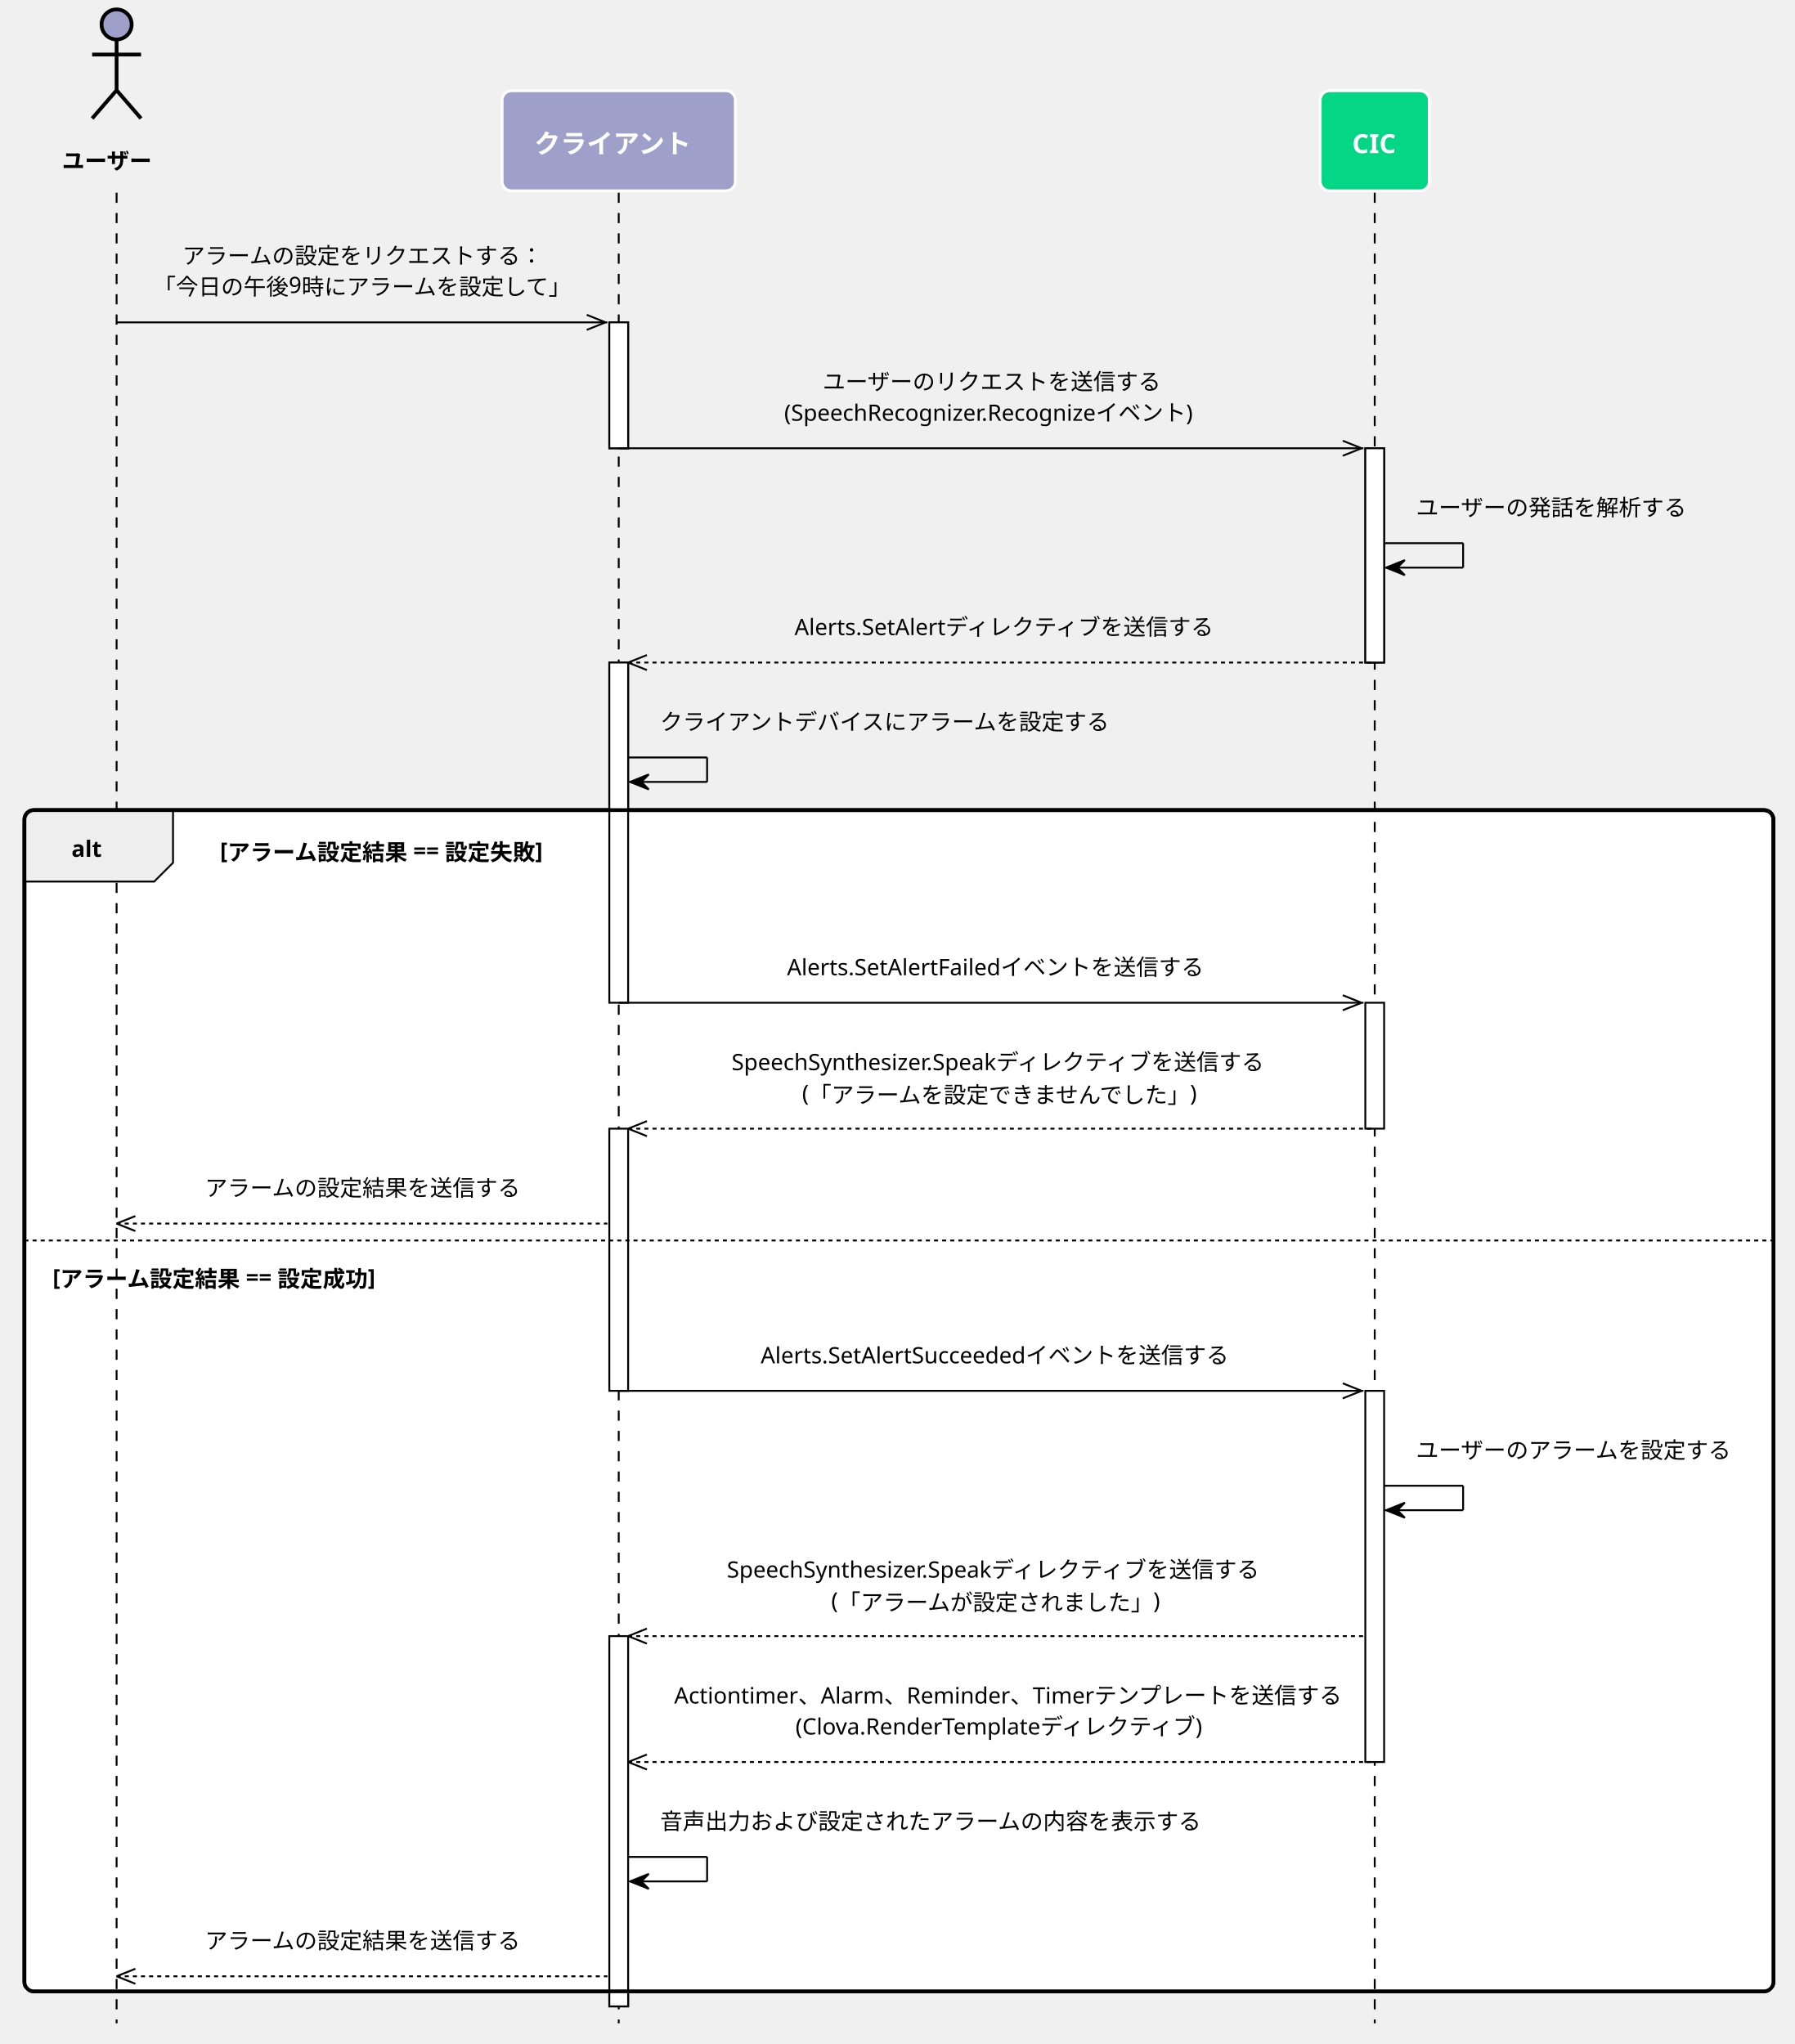
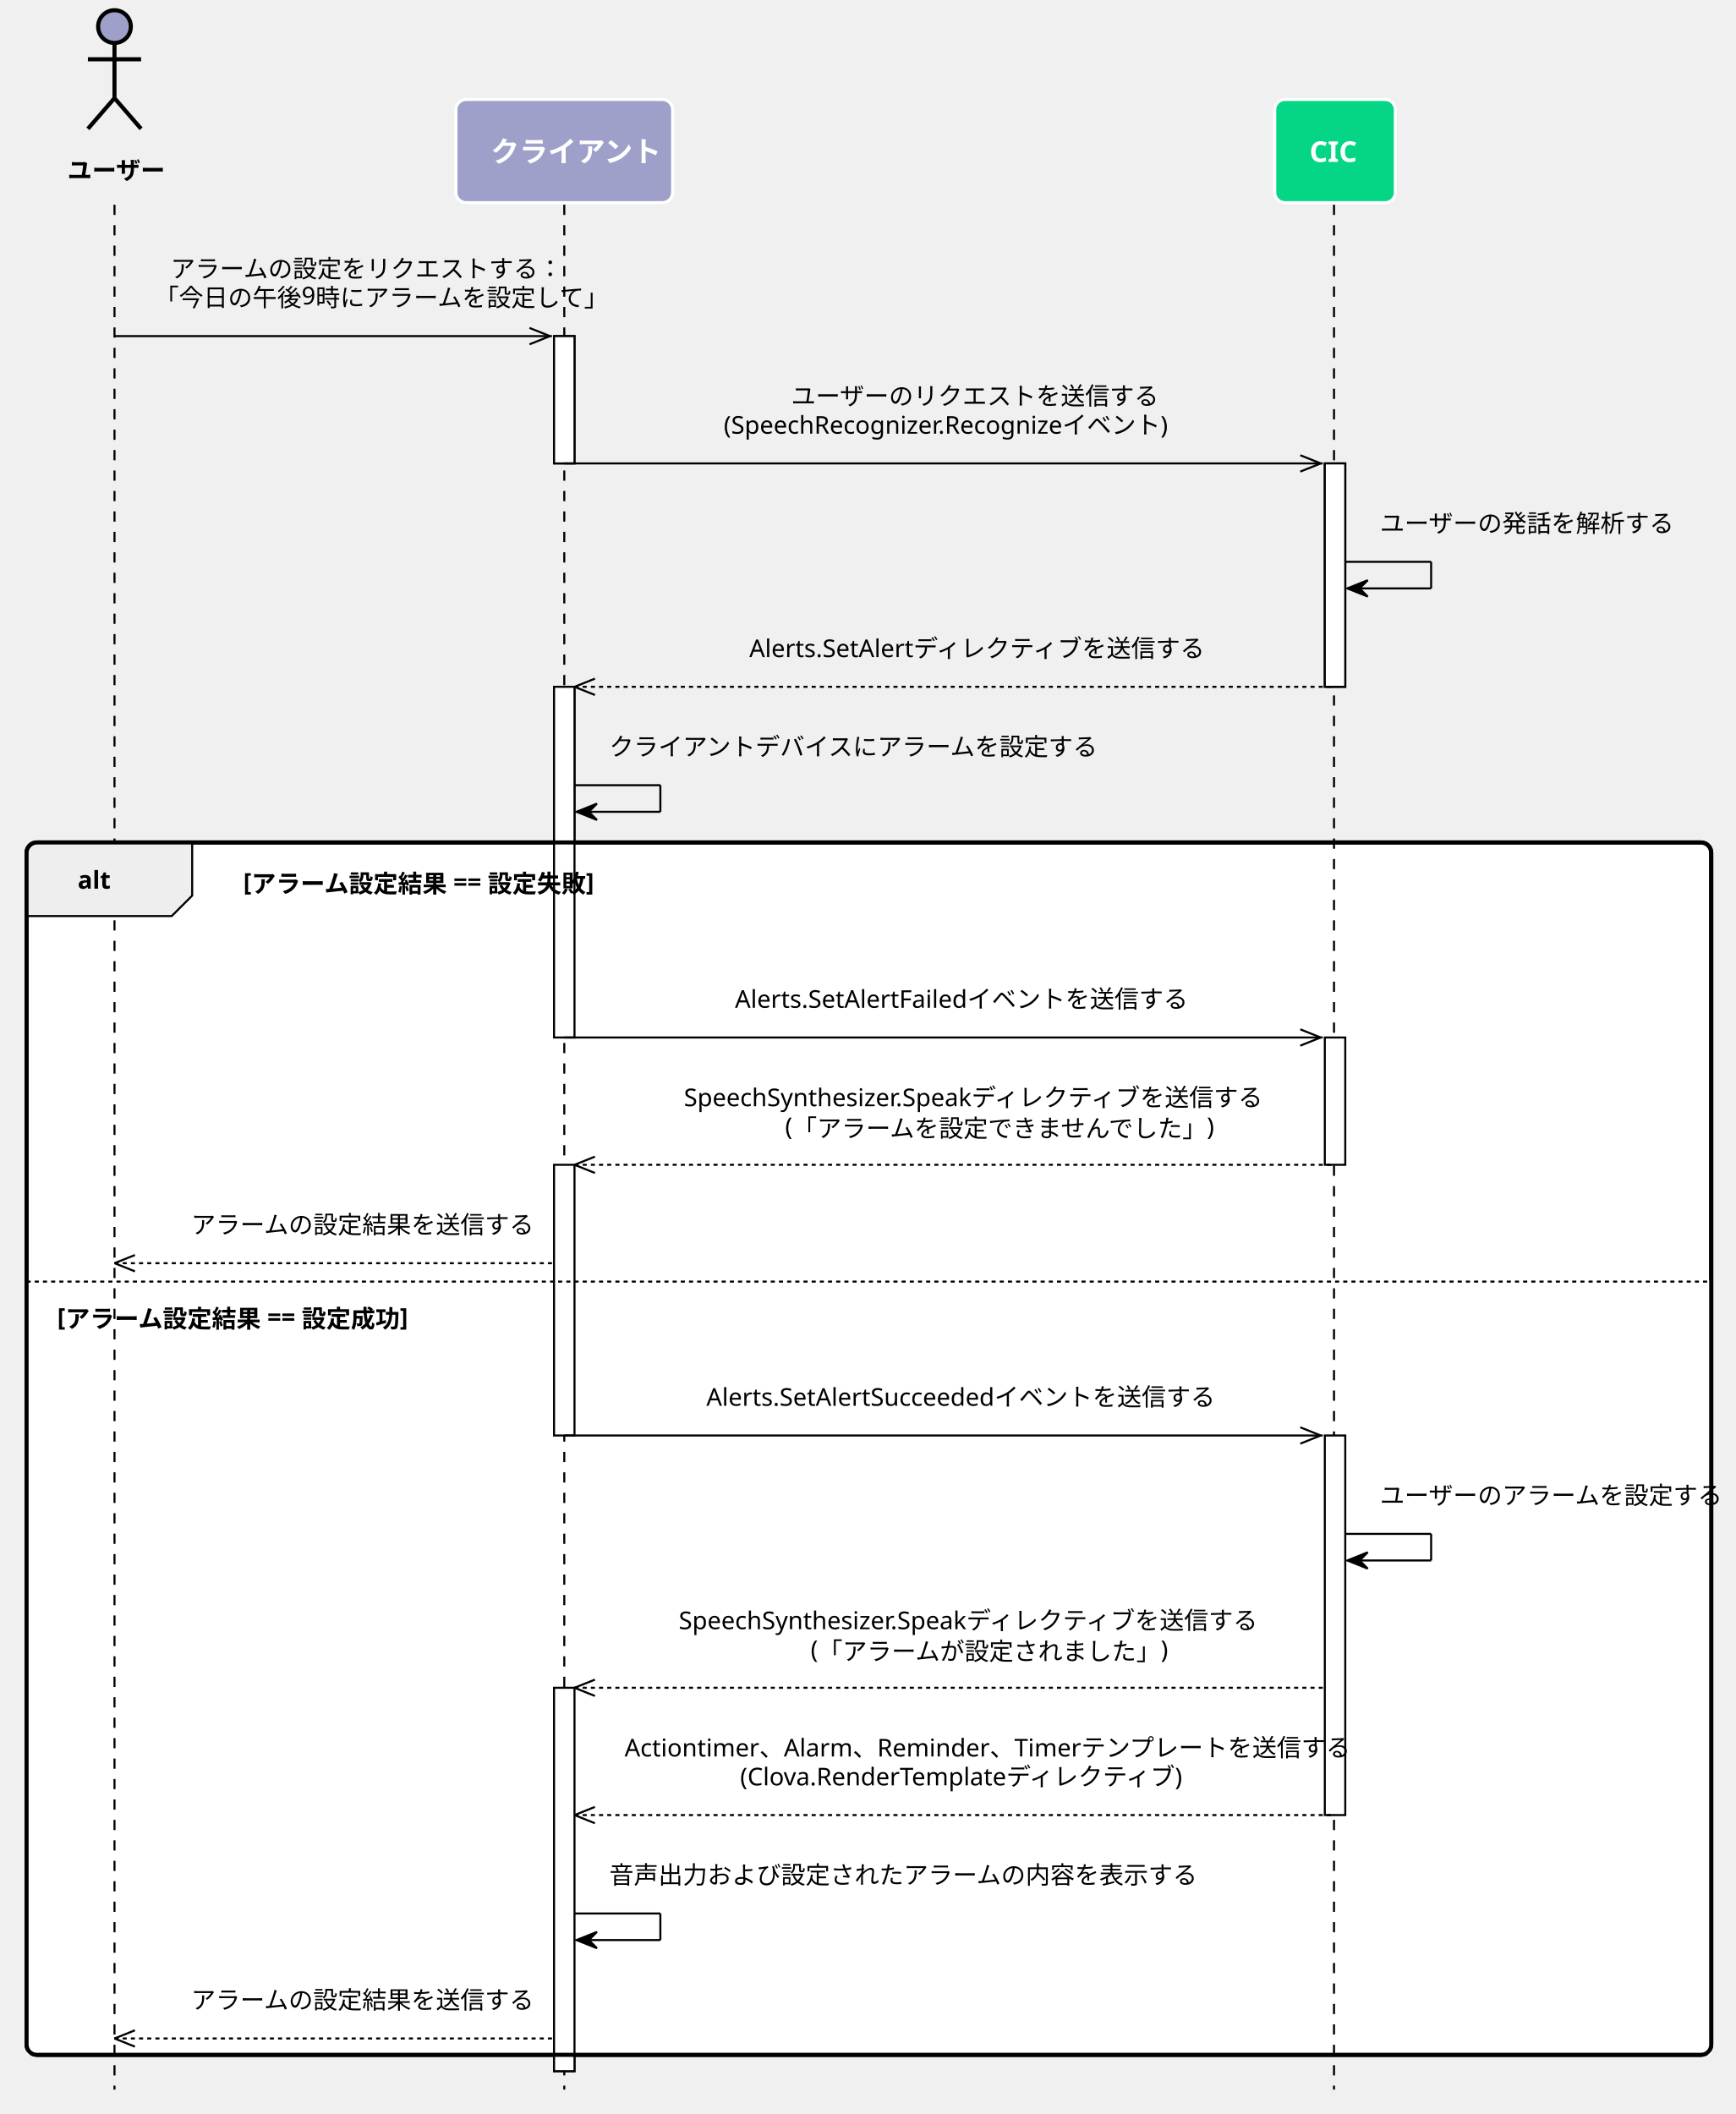
- <svg xmlns="http://www.w3.org/2000/svg" contentScriptType="application/ecmascript" contentStyleType="text/css" height="1007.832px" preserveAspectRatio="none" style="width:884px;height:1007px;" version="1.1" viewBox="0 0 884 1007" width="884.632px" zoomAndPan="magnify">
+ <svg xmlns="http://www.w3.org/2000/svg" contentScriptType="application/ecmascript" contentStyleType="text/css" height="1034px" preserveAspectRatio="none" style="width:849px;height:1034px;" version="1.1" viewBox="0 0 849 1034" width="849px" zoomAndPan="magnify">
  <defs />
  <g>
-     <rect fill="#FFFFFF" height="62.031" style="stroke: #000000; stroke-width: 0.926;" width="9.263" x="300.126" y="158.814" />
-     <rect fill="#FFFFFF" height="167.598" style="stroke: #000000; stroke-width: 0.926;" width="9.263" x="300.126" y="326.412" />
-     <rect fill="#FFFFFF" height="129.172" style="stroke: #000000; stroke-width: 0.926;" width="9.263" x="300.126" y="556.041" />
-     <rect fill="#FFFFFF" height="182.419" style="stroke: #000000; stroke-width: 0.926;" width="9.263" x="300.126" y="806.048" />
-     <rect fill="#FFFFFF" height="105.567" style="stroke: #000000; stroke-width: 0.926;" width="9.263" x="672.505" y="220.845" />
-     <rect fill="#FFFFFF" height="62.031" style="stroke: #000000; stroke-width: 0.926;" width="9.263" x="672.505" y="494.01" />
-     <rect fill="#FFFFFF" height="182.866" style="stroke: #000000; stroke-width: 0.926;" width="9.263" x="672.505" y="685.213" />
-     <rect fill="#FFFFFF" height="581.945" rx="4.632" ry="4.632" style="stroke: #000000; stroke-width: 1.853;" width="861.474" x="12.042" y="399.112" />
-     <rect fill="#FFFFFF" height="370.843" style="stroke: none; stroke-width: 0.926;" width="861.474" x="12.042" y="610.214" />
-     <line style="stroke: #000000; stroke-width: 0.926; stroke-dasharray: 5.0,5.0;" x1="57.432" x2="57.432" y1="94.931" y2="996.804" />
-     <line style="stroke: #000000; stroke-width: 0.926; stroke-dasharray: 5.0,5.0;" x1="304.758" x2="304.758" y1="94.931" y2="996.804" />
-     <line style="stroke: #000000; stroke-width: 0.926; stroke-dasharray: 5.0,5.0;" x1="677.137" x2="677.137" y1="94.931" y2="996.804" />
-     <text fill="#000000" font-family="&quot;Malgun Gothic&quot;, sans-serif" font-size="11.116" font-weight="bold" lengthAdjust="spacingAndGlyphs" textLength="48.168" x="30.568" y="83.225">ユーザー</text>
-     <ellipse cx="57.432" cy="12.042" fill="#9EA0CA" rx="7.41" ry="7.41" style="stroke: #000000; stroke-width: 1.853;" />
-     <path d="M57.432,19.453 L57.432,44.463 M45.389,26.863 L69.474,26.863 M57.432,44.463 L45.389,58.358 M57.432,44.463 L69.474,58.358 " fill="none" style="stroke: #000000; stroke-width: 1.853;" />
-     <rect fill="#9EA0CA" height="49.307" rx="4.632" ry="4.632" style="stroke: #FFFFFF; stroke-width: 1.389;" width="114.863" x="247.326" y="44.697" />
-     <text fill="#FFFFFF" font-family="&quot;Malgun Gothic&quot;, sans-serif" font-size="12.968" font-weight="bold" lengthAdjust="spacingAndGlyphs" textLength="83.368" x="263.074" y="75.408">クライアント</text>
-     <rect fill="#05D686" height="49.307" rx="4.632" ry="4.632" style="stroke: #FFFFFF; stroke-width: 1.389;" width="53.726" x="650.274" y="44.697" />
-     <text fill="#FFFFFF" font-family="&quot;Malgun Gothic&quot;, sans-serif" font-size="12.968" font-weight="bold" lengthAdjust="spacingAndGlyphs" textLength="22.232" x="666.021" y="75.408">CIC</text>
-     <rect fill="#FFFFFF" height="62.031" style="stroke: #000000; stroke-width: 0.926;" width="9.263" x="300.126" y="158.814" />
-     <rect fill="#FFFFFF" height="167.598" style="stroke: #000000; stroke-width: 0.926;" width="9.263" x="300.126" y="326.412" />
-     <rect fill="#FFFFFF" height="129.172" style="stroke: #000000; stroke-width: 0.926;" width="9.263" x="300.126" y="556.041" />
-     <rect fill="#FFFFFF" height="182.419" style="stroke: #000000; stroke-width: 0.926;" width="9.263" x="300.126" y="806.048" />
-     <rect fill="#FFFFFF" height="105.567" style="stroke: #000000; stroke-width: 0.926;" width="9.263" x="672.505" y="220.845" />
-     <rect fill="#FFFFFF" height="62.031" style="stroke: #000000; stroke-width: 0.926;" width="9.263" x="672.505" y="494.01" />
-     <rect fill="#FFFFFF" height="182.866" style="stroke: #000000; stroke-width: 0.926;" width="9.263" x="672.505" y="685.213" />
-     <line style="stroke: #000000; stroke-width: 0.926;" x1="298.274" x2="289.01" y1="158.814" y2="155.109" />
-     <line style="stroke: #000000; stroke-width: 0.926;" x1="298.274" x2="289.01" y1="158.814" y2="162.52" />
-     <line style="stroke: #000000; stroke-width: 0.926;" x1="57.432" x2="299.2" y1="158.814" y2="158.814" />
-     <text fill="#000000" font-family="&quot;Malgun Gothic&quot;, sans-serif" font-size="11.116" lengthAdjust="spacingAndGlyphs" textLength="177.853" x="89.853" y="129.988">アラームの設定をリクエストする：</text>
-     <text fill="#000000" font-family="&quot;Malgun Gothic&quot;, sans-serif" font-size="11.116" lengthAdjust="spacingAndGlyphs" textLength="206.568" x="75.495" y="145.256">「今日の午後9時にアラームを設定して」</text>
-     <line style="stroke: #000000; stroke-width: 0.926;" x1="670.653" x2="661.389" y1="220.845" y2="217.14" />
-     <line style="stroke: #000000; stroke-width: 0.926;" x1="670.653" x2="661.389" y1="220.845" y2="224.55" />
-     <line style="stroke: #000000; stroke-width: 0.926;" x1="304.758" x2="671.579" y1="220.845" y2="220.845" />
-     <text fill="#000000" font-family="&quot;Malgun Gothic&quot;, sans-serif" font-size="11.116" lengthAdjust="spacingAndGlyphs" textLength="166.737" x="405.263" y="192.019">ユーザーのリクエストを送信する</text>
-     <text fill="#000000" font-family="&quot;Malgun Gothic&quot;, sans-serif" font-size="11.116" lengthAdjust="spacingAndGlyphs" textLength="204.716" x="386.274" y="207.287">(SpeechRecognizer.Recognizeイベント)</text>
-     <line style="stroke: #000000; stroke-width: 0.926;" x1="681.768" x2="720.674" y1="267.608" y2="267.608" />
-     <line style="stroke: #000000; stroke-width: 0.926;" x1="720.674" x2="720.674" y1="267.608" y2="279.65" />
-     <line style="stroke: #000000; stroke-width: 0.926;" x1="682.695" x2="720.674" y1="279.65" y2="279.65" />
-     <polygon fill="#000000" points="691.958,275.944,682.695,279.65,691.958,283.355,688.253,279.65" style="stroke: #000000; stroke-width: 0.926;" />
-     <text fill="#000000" font-family="&quot;Malgun Gothic&quot;, sans-serif" font-size="11.116" lengthAdjust="spacingAndGlyphs" textLength="133.389" x="697.516" y="254.049">ユーザーの発話を解析する</text>
-     <line style="stroke: #000000; stroke-width: 0.926;" x1="309.389" x2="318.653" y1="326.412" y2="322.707" />
-     <line style="stroke: #000000; stroke-width: 0.926;" x1="309.389" x2="318.653" y1="326.412" y2="330.118" />
-     <line style="stroke: #000000; stroke-width: 0.926; stroke-dasharray: 2.0,2.0;" x1="309.389" x2="676.211" y1="326.412" y2="326.412" />
-     <text fill="#000000" font-family="&quot;Malgun Gothic&quot;, sans-serif" font-size="11.116" lengthAdjust="spacingAndGlyphs" textLength="203.79" x="391.368" y="312.854">Alerts.SetAlertディレクティブを送信する</text>
-     <line style="stroke: #000000; stroke-width: 0.926;" x1="309.389" x2="348.295" y1="373.175" y2="373.175" />
-     <line style="stroke: #000000; stroke-width: 0.926;" x1="348.295" x2="348.295" y1="373.175" y2="385.217" />
-     <line style="stroke: #000000; stroke-width: 0.926;" x1="310.316" x2="348.295" y1="385.217" y2="385.217" />
-     <polygon fill="#000000" points="319.579,381.512,310.316,385.217,319.579,388.922,315.874,385.217" style="stroke: #000000; stroke-width: 0.926;" />
-     <text fill="#000000" font-family="&quot;Malgun Gothic&quot;, sans-serif" font-size="11.116" lengthAdjust="spacingAndGlyphs" textLength="222.316" x="325.137" y="359.617">クライアントデバイスにアラームを設定する</text>
-     <path d="M16.674,399.112 L85.221,399.112 L85.221,425.049 L75.958,434.312 L12.042,434.312 L12.042,403.743 " fill="#EEEEEE" style="stroke: #000000; stroke-width: 0.926;" />
-     <rect fill="none" height="581.945" rx="4.632" ry="4.632" style="stroke: #000000; stroke-width: 1.853;" width="861.474" x="12.042" y="399.112" />
-     <text fill="#000000" font-family="&quot;Malgun Gothic&quot;, sans-serif" font-size="11.116" font-weight="bold" lengthAdjust="spacingAndGlyphs" textLength="12.968" x="35.2" y="422.127">alt</text>
-     <text fill="#000000" font-family="&quot;Malgun Gothic&quot;, sans-serif" font-size="11.116" font-weight="bold" lengthAdjust="spacingAndGlyphs" textLength="170.442" x="108.379" y="423.053">[アラーム設定結果 == 設定失敗]</text>
-     <line style="stroke: #000000; stroke-width: 0.926;" x1="670.653" x2="661.389" y1="494.01" y2="490.305" />
-     <line style="stroke: #000000; stroke-width: 0.926;" x1="670.653" x2="661.389" y1="494.01" y2="497.716" />
-     <line style="stroke: #000000; stroke-width: 0.926;" x1="304.758" x2="671.579" y1="494.01" y2="494.01" />
-     <text fill="#000000" font-family="&quot;Malgun Gothic&quot;, sans-serif" font-size="11.116" lengthAdjust="spacingAndGlyphs" textLength="201.937" x="387.663" y="480.452">Alerts.SetAlertFailedイベントを送信する</text>
-     <line style="stroke: #000000; stroke-width: 0.926;" x1="309.389" x2="318.653" y1="556.041" y2="552.336" />
-     <line style="stroke: #000000; stroke-width: 0.926;" x1="309.389" x2="318.653" y1="556.041" y2="559.746" />
-     <line style="stroke: #000000; stroke-width: 0.926; stroke-dasharray: 2.0,2.0;" x1="309.389" x2="676.211" y1="556.041" y2="556.041" />
-     <text fill="#000000" font-family="&quot;Malgun Gothic&quot;, sans-serif" font-size="11.116" lengthAdjust="spacingAndGlyphs" textLength="265.853" x="360.337" y="527.215">SpeechSynthesizer.Speakディレクティブを送信する</text>
-     <text fill="#000000" font-family="&quot;Malgun Gothic&quot;, sans-serif" font-size="11.116" lengthAdjust="spacingAndGlyphs" textLength="196.379" x="395.074" y="542.483">(「アラームを設定できませんでした」)</text>
-     <line style="stroke: #000000; stroke-width: 0.926;" x1="57.432" x2="66.695" y1="602.804" y2="599.098" />
-     <line style="stroke: #000000; stroke-width: 0.926;" x1="57.432" x2="66.695" y1="602.804" y2="606.509" />
-     <line style="stroke: #000000; stroke-width: 0.926; stroke-dasharray: 2.0,2.0;" x1="57.432" x2="299.2" y1="602.804" y2="602.804" />
-     <text fill="#000000" font-family="&quot;Malgun Gothic&quot;, sans-serif" font-size="11.116" lengthAdjust="spacingAndGlyphs" textLength="155.621" x="100.968" y="589.245">アラームの設定結果を送信する</text>
-     <line style="stroke: #000000; stroke-width: 0.926; stroke-dasharray: 2.0,2.0;" x1="12.042" x2="873.516" y1="611.14" y2="611.14" />
-     <text fill="#000000" font-family="&quot;Malgun Gothic&quot;, sans-serif" font-size="11.116" font-weight="bold" lengthAdjust="spacingAndGlyphs" textLength="170.442" x="25.937" y="633.229">[アラーム設定結果 == 設定成功]</text>
-     <line style="stroke: #000000; stroke-width: 0.926;" x1="670.653" x2="661.389" y1="685.213" y2="681.508" />
-     <line style="stroke: #000000; stroke-width: 0.926;" x1="670.653" x2="661.389" y1="685.213" y2="688.918" />
-     <line style="stroke: #000000; stroke-width: 0.926;" x1="304.758" x2="671.579" y1="685.213" y2="685.213" />
-     <text fill="#000000" font-family="&quot;Malgun Gothic&quot;, sans-serif" font-size="11.116" lengthAdjust="spacingAndGlyphs" textLength="227.874" x="374.695" y="671.655">Alerts.SetAlertSucceededイベントを送信する</text>
-     <line style="stroke: #000000; stroke-width: 0.926;" x1="681.768" x2="720.674" y1="731.976" y2="731.976" />
-     <line style="stroke: #000000; stroke-width: 0.926;" x1="720.674" x2="720.674" y1="731.976" y2="744.018" />
-     <line style="stroke: #000000; stroke-width: 0.926;" x1="682.695" x2="720.674" y1="744.018" y2="744.018" />
-     <polygon fill="#000000" points="691.958,740.313,682.695,744.018,691.958,747.723,688.253,744.018" style="stroke: #000000; stroke-width: 0.926;" />
-     <text fill="#000000" font-family="&quot;Malgun Gothic&quot;, sans-serif" font-size="11.116" lengthAdjust="spacingAndGlyphs" textLength="155.621" x="697.516" y="718.418">ユーザーのアラームを設定する</text>
-     <line style="stroke: #000000; stroke-width: 0.926;" x1="309.389" x2="318.653" y1="806.048" y2="802.343" />
-     <line style="stroke: #000000; stroke-width: 0.926;" x1="309.389" x2="318.653" y1="806.048" y2="809.754" />
-     <line style="stroke: #000000; stroke-width: 0.926; stroke-dasharray: 2.0,2.0;" x1="309.389" x2="671.579" y1="806.048" y2="806.048" />
-     <text fill="#000000" font-family="&quot;Malgun Gothic&quot;, sans-serif" font-size="11.116" lengthAdjust="spacingAndGlyphs" textLength="265.853" x="358.021" y="777.222">SpeechSynthesizer.Speakディレクティブを送信する</text>
-     <text fill="#000000" font-family="&quot;Malgun Gothic&quot;, sans-serif" font-size="11.116" lengthAdjust="spacingAndGlyphs" textLength="163.032" x="409.432" y="792.49">(「アラームが設定されました」)</text>
-     <line style="stroke: #000000; stroke-width: 0.926;" x1="309.389" x2="318.653" y1="868.079" y2="864.374" />
-     <line style="stroke: #000000; stroke-width: 0.926;" x1="309.389" x2="318.653" y1="868.079" y2="871.784" />
-     <line style="stroke: #000000; stroke-width: 0.926; stroke-dasharray: 2.0,2.0;" x1="309.389" x2="676.211" y1="868.079" y2="868.079" />
-     <text fill="#000000" font-family="&quot;Malgun Gothic&quot;, sans-serif" font-size="11.116" lengthAdjust="spacingAndGlyphs" textLength="322.358" x="332.084" y="839.253">Actiontimer、Alarm、Reminder、Timerテンプレートを送信する</text>
-     <text fill="#000000" font-family="&quot;Malgun Gothic&quot;, sans-serif" font-size="11.116" lengthAdjust="spacingAndGlyphs" textLength="202.863" x="391.832" y="854.521">(Clova.RenderTemplateディレクティブ)</text>
-     <line style="stroke: #000000; stroke-width: 0.926;" x1="309.389" x2="348.295" y1="914.842" y2="914.842" />
-     <line style="stroke: #000000; stroke-width: 0.926;" x1="348.295" x2="348.295" y1="914.842" y2="926.884" />
-     <line style="stroke: #000000; stroke-width: 0.926;" x1="310.316" x2="348.295" y1="926.884" y2="926.884" />
-     <polygon fill="#000000" points="319.579,923.179,310.316,926.884,319.579,930.589,315.874,926.884" style="stroke: #000000; stroke-width: 0.926;" />
-     <text fill="#000000" font-family="&quot;Malgun Gothic&quot;, sans-serif" font-size="11.116" lengthAdjust="spacingAndGlyphs" textLength="266.779" x="325.137" y="901.284">音声出力および設定されたアラームの内容を表示する</text>
-     <line style="stroke: #000000; stroke-width: 0.926;" x1="57.432" x2="66.695" y1="973.646" y2="969.941" />
-     <line style="stroke: #000000; stroke-width: 0.926;" x1="57.432" x2="66.695" y1="973.646" y2="977.352" />
-     <line style="stroke: #000000; stroke-width: 0.926; stroke-dasharray: 2.0,2.0;" x1="57.432" x2="299.2" y1="973.646" y2="973.646" />
-     <text fill="#000000" font-family="&quot;Malgun Gothic&quot;, sans-serif" font-size="11.116" lengthAdjust="spacingAndGlyphs" textLength="155.621" x="100.968" y="960.088">アラームの設定結果を送信する</text>
+     <rect fill="#FFFFFF" height="62.266" style="stroke: #000000; stroke-width: 1.0;" width="10" x="271" y="164.398" />
+     <rect fill="#FFFFFF" height="171.531" style="stroke: #000000; stroke-width: 1.0;" width="10" x="271" y="335.93" />
+     <rect fill="#FFFFFF" height="132.398" style="stroke: #000000; stroke-width: 1.0;" width="10" x="271" y="569.727" />
+     <rect fill="#FFFFFF" height="187.531" style="stroke: #000000; stroke-width: 1.0;" width="10" x="271" y="825.523" />
+     <rect fill="#FFFFFF" height="109.266" style="stroke: #000000; stroke-width: 1.0;" width="10" x="648" y="226.664" />
+     <rect fill="#FFFFFF" height="62.266" style="stroke: #000000; stroke-width: 1.0;" width="10" x="648" y="507.461" />
+     <rect fill="#FFFFFF" height="185.664" style="stroke: #000000; stroke-width: 1.0;" width="10" x="648" y="702.125" />
+     <rect fill="#FFFFFF" height="592.992" rx="5" ry="5" style="stroke: #000000; stroke-width: 2.0;" width="824" x="13" y="412.062" />
+     <rect fill="#FFFFFF" height="379.195" style="stroke: none; stroke-width: 1.0;" width="824" x="13" y="625.859" />
+     <line style="stroke: #000000; stroke-width: 1.0; stroke-dasharray: 5.0,5.0;" x1="56" x2="56" y1="100.133" y2="1022.055" />
+     <line style="stroke: #000000; stroke-width: 1.0; stroke-dasharray: 5.0,5.0;" x1="276" x2="276" y1="100.133" y2="1022.055" />
+     <line style="stroke: #000000; stroke-width: 1.0; stroke-dasharray: 5.0,5.0;" x1="652.5" x2="652.5" y1="100.133" y2="1022.055" />
+     <text fill="#000000" font-family="&quot;Malgun Gothic&quot;, sans-serif" font-size="12" font-weight="bold" lengthAdjust="spacingAndGlyphs" textLength="40" x="33" y="87.602">ユーザー</text>
+     <ellipse cx="56" cy="13" fill="#9EA0CA" rx="8" ry="8" style="stroke: #000000; stroke-width: 2.0;" />
+     <path d="M56,21 L56,48 M43,29 L69,29 M56,48 L43,63 M56,48 L69,63 " fill="none" style="stroke: #000000; stroke-width: 2.0;" />
+     <rect fill="#9EA0CA" height="50.488" rx="5" ry="5" style="stroke: #FFFFFF; stroke-width: 1.5;" width="106" x="223" y="48.645" />
+     <text fill="#FFFFFF" font-family="&quot;Malgun Gothic&quot;, sans-serif" font-size="14" font-weight="bold" lengthAdjust="spacingAndGlyphs" textLength="72" x="240" y="79.18">クライアント</text>
+     <rect fill="#05D686" height="50.488" rx="5" ry="5" style="stroke: #FFFFFF; stroke-width: 1.5;" width="59" x="623.5" y="48.645" />
+     <text fill="#FFFFFF" font-family="&quot;Malgun Gothic&quot;, sans-serif" font-size="14" font-weight="bold" lengthAdjust="spacingAndGlyphs" textLength="25" x="640.5" y="79.18">CIC</text>
+     <rect fill="#FFFFFF" height="62.266" style="stroke: #000000; stroke-width: 1.0;" width="10" x="271" y="164.398" />
+     <rect fill="#FFFFFF" height="171.531" style="stroke: #000000; stroke-width: 1.0;" width="10" x="271" y="335.93" />
+     <rect fill="#FFFFFF" height="132.398" style="stroke: #000000; stroke-width: 1.0;" width="10" x="271" y="569.727" />
+     <rect fill="#FFFFFF" height="187.531" style="stroke: #000000; stroke-width: 1.0;" width="10" x="271" y="825.523" />
+     <rect fill="#FFFFFF" height="109.266" style="stroke: #000000; stroke-width: 1.0;" width="10" x="648" y="226.664" />
+     <rect fill="#FFFFFF" height="62.266" style="stroke: #000000; stroke-width: 1.0;" width="10" x="648" y="507.461" />
+     <rect fill="#FFFFFF" height="185.664" style="stroke: #000000; stroke-width: 1.0;" width="10" x="648" y="702.125" />
+     <line style="stroke: #000000; stroke-width: 1.0;" x1="269" x2="259" y1="164.398" y2="160.398" />
+     <line style="stroke: #000000; stroke-width: 1.0;" x1="269" x2="259" y1="164.398" y2="168.398" />
+     <line style="stroke: #000000; stroke-width: 1.0;" x1="56" x2="270" y1="164.398" y2="164.398" />
+     <text fill="#000000" font-family="&quot;Malgun Gothic&quot;, sans-serif" font-size="12" lengthAdjust="spacingAndGlyphs" textLength="160" x="83.5" y="135.734">アラームの設定をリクエストする：</text>
+     <text fill="#000000" font-family="&quot;Malgun Gothic&quot;, sans-serif" font-size="12" lengthAdjust="spacingAndGlyphs" textLength="176" x="75.5" y="149.867">「今日の午後9時にアラームを設定して」</text>
+     <line style="stroke: #000000; stroke-width: 1.0;" x1="646" x2="636" y1="226.664" y2="222.664" />
+     <line style="stroke: #000000; stroke-width: 1.0;" x1="646" x2="636" y1="226.664" y2="230.664" />
+     <line style="stroke: #000000; stroke-width: 1.0;" x1="276" x2="647" y1="226.664" y2="226.664" />
+     <text fill="#000000" font-family="&quot;Malgun Gothic&quot;, sans-serif" font-size="12" lengthAdjust="spacingAndGlyphs" textLength="150" x="387" y="198">ユーザーのリクエストを送信する</text>
+     <text fill="#000000" font-family="&quot;Malgun Gothic&quot;, sans-serif" font-size="12" lengthAdjust="spacingAndGlyphs" textLength="216" x="354" y="212.133">(SpeechRecognizer.Recognizeイベント)</text>
+     <line style="stroke: #000000; stroke-width: 1.0;" x1="658" x2="700" y1="274.797" y2="274.797" />
+     <line style="stroke: #000000; stroke-width: 1.0;" x1="700" x2="700" y1="274.797" y2="287.797" />
+     <line style="stroke: #000000; stroke-width: 1.0;" x1="659" x2="700" y1="287.797" y2="287.797" />
+     <polygon fill="#000000" points="669,283.797,659,287.797,669,291.797,665,287.797" style="stroke: #000000; stroke-width: 1.0;" />
+     <text fill="#000000" font-family="&quot;Malgun Gothic&quot;, sans-serif" font-size="12" lengthAdjust="spacingAndGlyphs" textLength="122" x="675" y="260.266">ユーザーの発話を解析する</text>
+     <line style="stroke: #000000; stroke-width: 1.0;" x1="281" x2="291" y1="335.93" y2="331.93" />
+     <line style="stroke: #000000; stroke-width: 1.0;" x1="281" x2="291" y1="335.93" y2="339.93" />
+     <line style="stroke: #000000; stroke-width: 1.0; stroke-dasharray: 2.0,2.0;" x1="281" x2="652" y1="335.93" y2="335.93" />
+     <text fill="#000000" font-family="&quot;Malgun Gothic&quot;, sans-serif" font-size="12" lengthAdjust="spacingAndGlyphs" textLength="201" x="366.5" y="321.398">Alerts.SetAlertディレクティブを送信する</text>
+     <line style="stroke: #000000; stroke-width: 1.0;" x1="281" x2="323" y1="384.062" y2="384.062" />
+     <line style="stroke: #000000; stroke-width: 1.0;" x1="323" x2="323" y1="384.062" y2="397.062" />
+     <line style="stroke: #000000; stroke-width: 1.0;" x1="282" x2="323" y1="397.062" y2="397.062" />
+     <polygon fill="#000000" points="292,393.062,282,397.062,292,401.062,288,397.062" style="stroke: #000000; stroke-width: 1.0;" />
+     <text fill="#000000" font-family="&quot;Malgun Gothic&quot;, sans-serif" font-size="12" lengthAdjust="spacingAndGlyphs" textLength="200" x="298" y="369.531">クライアントデバイスにアラームを設定する</text>
+     <path d="M18,412.062 L94,412.062 L94,438.062 L84,448.062 L13,448.062 L13,417.062 " fill="#EEEEEE" style="stroke: #000000; stroke-width: 1.0;" />
+     <rect fill="none" height="592.992" rx="5" ry="5" style="stroke: #000000; stroke-width: 2.0;" width="824" x="13" y="412.062" />
+     <text fill="#000000" font-family="&quot;Malgun Gothic&quot;, sans-serif" font-size="12" font-weight="bold" lengthAdjust="spacingAndGlyphs" textLength="16" x="38" y="434.664">alt</text>
+     <text fill="#000000" font-family="&quot;Malgun Gothic&quot;, sans-serif" font-size="12" font-weight="bold" lengthAdjust="spacingAndGlyphs" textLength="156" x="119" y="435.664">[アラーム設定結果 == 設定失敗]</text>
+     <line style="stroke: #000000; stroke-width: 1.0;" x1="646" x2="636" y1="507.461" y2="503.461" />
+     <line style="stroke: #000000; stroke-width: 1.0;" x1="646" x2="636" y1="507.461" y2="511.461" />
+     <line style="stroke: #000000; stroke-width: 1.0;" x1="276" x2="647" y1="507.461" y2="507.461" />
+     <text fill="#000000" font-family="&quot;Malgun Gothic&quot;, sans-serif" font-size="12" lengthAdjust="spacingAndGlyphs" textLength="205" x="359.5" y="492.93">Alerts.SetAlertFailedイベントを送信する</text>
+     <line style="stroke: #000000; stroke-width: 1.0;" x1="281" x2="291" y1="569.727" y2="565.727" />
+     <line style="stroke: #000000; stroke-width: 1.0;" x1="281" x2="291" y1="569.727" y2="573.727" />
+     <line style="stroke: #000000; stroke-width: 1.0; stroke-dasharray: 2.0,2.0;" x1="281" x2="652" y1="569.727" y2="569.727" />
+     <text fill="#000000" font-family="&quot;Malgun Gothic&quot;, sans-serif" font-size="12" lengthAdjust="spacingAndGlyphs" textLength="265" x="334.5" y="541.062">SpeechSynthesizer.Speakディレクティブを送信する</text>
+     <text fill="#000000" font-family="&quot;Malgun Gothic&quot;, sans-serif" font-size="12" lengthAdjust="spacingAndGlyphs" textLength="166" x="384" y="555.195">(「アラームを設定できませんでした」)</text>
+     <line style="stroke: #000000; stroke-width: 1.0;" x1="56" x2="66" y1="617.859" y2="613.859" />
+     <line style="stroke: #000000; stroke-width: 1.0;" x1="56" x2="66" y1="617.859" y2="621.859" />
+     <line style="stroke: #000000; stroke-width: 1.0; stroke-dasharray: 2.0,2.0;" x1="56" x2="270" y1="617.859" y2="617.859" />
+     <text fill="#000000" font-family="&quot;Malgun Gothic&quot;, sans-serif" font-size="12" lengthAdjust="spacingAndGlyphs" textLength="140" x="93.5" y="603.328">アラームの設定結果を送信する</text>
+     <line style="stroke: #000000; stroke-width: 1.0; stroke-dasharray: 2.0,2.0;" x1="13" x2="837" y1="626.859" y2="626.859" />
+     <text fill="#000000" font-family="&quot;Malgun Gothic&quot;, sans-serif" font-size="12" font-weight="bold" lengthAdjust="spacingAndGlyphs" textLength="156" x="28" y="648.461">[アラーム設定結果 == 設定成功]</text>
+     <line style="stroke: #000000; stroke-width: 1.0;" x1="646" x2="636" y1="702.125" y2="698.125" />
+     <line style="stroke: #000000; stroke-width: 1.0;" x1="646" x2="636" y1="702.125" y2="706.125" />
+     <line style="stroke: #000000; stroke-width: 1.0;" x1="276" x2="647" y1="702.125" y2="702.125" />
+     <text fill="#000000" font-family="&quot;Malgun Gothic&quot;, sans-serif" font-size="12" lengthAdjust="spacingAndGlyphs" textLength="233" x="345.5" y="687.594">Alerts.SetAlertSucceededイベントを送信する</text>
+     <line style="stroke: #000000; stroke-width: 1.0;" x1="658" x2="700" y1="750.258" y2="750.258" />
+     <line style="stroke: #000000; stroke-width: 1.0;" x1="700" x2="700" y1="750.258" y2="763.258" />
+     <line style="stroke: #000000; stroke-width: 1.0;" x1="659" x2="700" y1="763.258" y2="763.258" />
+     <polygon fill="#000000" points="669,759.258,659,763.258,669,767.258,665,763.258" style="stroke: #000000; stroke-width: 1.0;" />
+     <text fill="#000000" font-family="&quot;Malgun Gothic&quot;, sans-serif" font-size="12" lengthAdjust="spacingAndGlyphs" textLength="140" x="675" y="735.727">ユーザーのアラームを設定する</text>
+     <line style="stroke: #000000; stroke-width: 1.0;" x1="281" x2="291" y1="825.523" y2="821.523" />
+     <line style="stroke: #000000; stroke-width: 1.0;" x1="281" x2="291" y1="825.523" y2="829.523" />
+     <line style="stroke: #000000; stroke-width: 1.0; stroke-dasharray: 2.0,2.0;" x1="281" x2="647" y1="825.523" y2="825.523" />
+     <text fill="#000000" font-family="&quot;Malgun Gothic&quot;, sans-serif" font-size="12" lengthAdjust="spacingAndGlyphs" textLength="265" x="332" y="796.859">SpeechSynthesizer.Speakディレクティブを送信する</text>
+     <text fill="#000000" font-family="&quot;Malgun Gothic&quot;, sans-serif" font-size="12" lengthAdjust="spacingAndGlyphs" textLength="136" x="396.5" y="810.992">(「アラームが設定されました」)</text>
+     <line style="stroke: #000000; stroke-width: 1.0;" x1="281" x2="291" y1="887.789" y2="883.789" />
+     <line style="stroke: #000000; stroke-width: 1.0;" x1="281" x2="291" y1="887.789" y2="891.789" />
+     <line style="stroke: #000000; stroke-width: 1.0; stroke-dasharray: 2.0,2.0;" x1="281" x2="652" y1="887.789" y2="887.789" />
+     <text fill="#000000" font-family="&quot;Malgun Gothic&quot;, sans-serif" font-size="12" lengthAdjust="spacingAndGlyphs" textLength="323" x="305.5" y="859.125">Actiontimer、Alarm、Reminder、Timerテンプレートを送信する</text>
+     <text fill="#000000" font-family="&quot;Malgun Gothic&quot;, sans-serif" font-size="12" lengthAdjust="spacingAndGlyphs" textLength="210" x="362" y="873.258">(Clova.RenderTemplateディレクティブ)</text>
+     <line style="stroke: #000000; stroke-width: 1.0;" x1="281" x2="323" y1="935.922" y2="935.922" />
+     <line style="stroke: #000000; stroke-width: 1.0;" x1="323" x2="323" y1="935.922" y2="948.922" />
+     <line style="stroke: #000000; stroke-width: 1.0;" x1="282" x2="323" y1="948.922" y2="948.922" />
+     <polygon fill="#000000" points="292,944.922,282,948.922,292,952.922,288,948.922" style="stroke: #000000; stroke-width: 1.0;" />
+     <text fill="#000000" font-family="&quot;Malgun Gothic&quot;, sans-serif" font-size="12" lengthAdjust="spacingAndGlyphs" textLength="244" x="298" y="921.391">音声出力および設定されたアラームの内容を表示する</text>
+     <line style="stroke: #000000; stroke-width: 1.0;" x1="56" x2="66" y1="997.055" y2="993.055" />
+     <line style="stroke: #000000; stroke-width: 1.0;" x1="56" x2="66" y1="997.055" y2="1001.055" />
+     <line style="stroke: #000000; stroke-width: 1.0; stroke-dasharray: 2.0,2.0;" x1="56" x2="270" y1="997.055" y2="997.055" />
+     <text fill="#000000" font-family="&quot;Malgun Gothic&quot;, sans-serif" font-size="12" lengthAdjust="spacingAndGlyphs" textLength="140" x="93.5" y="982.523">アラームの設定結果を送信する</text>
  </g>
</svg>
